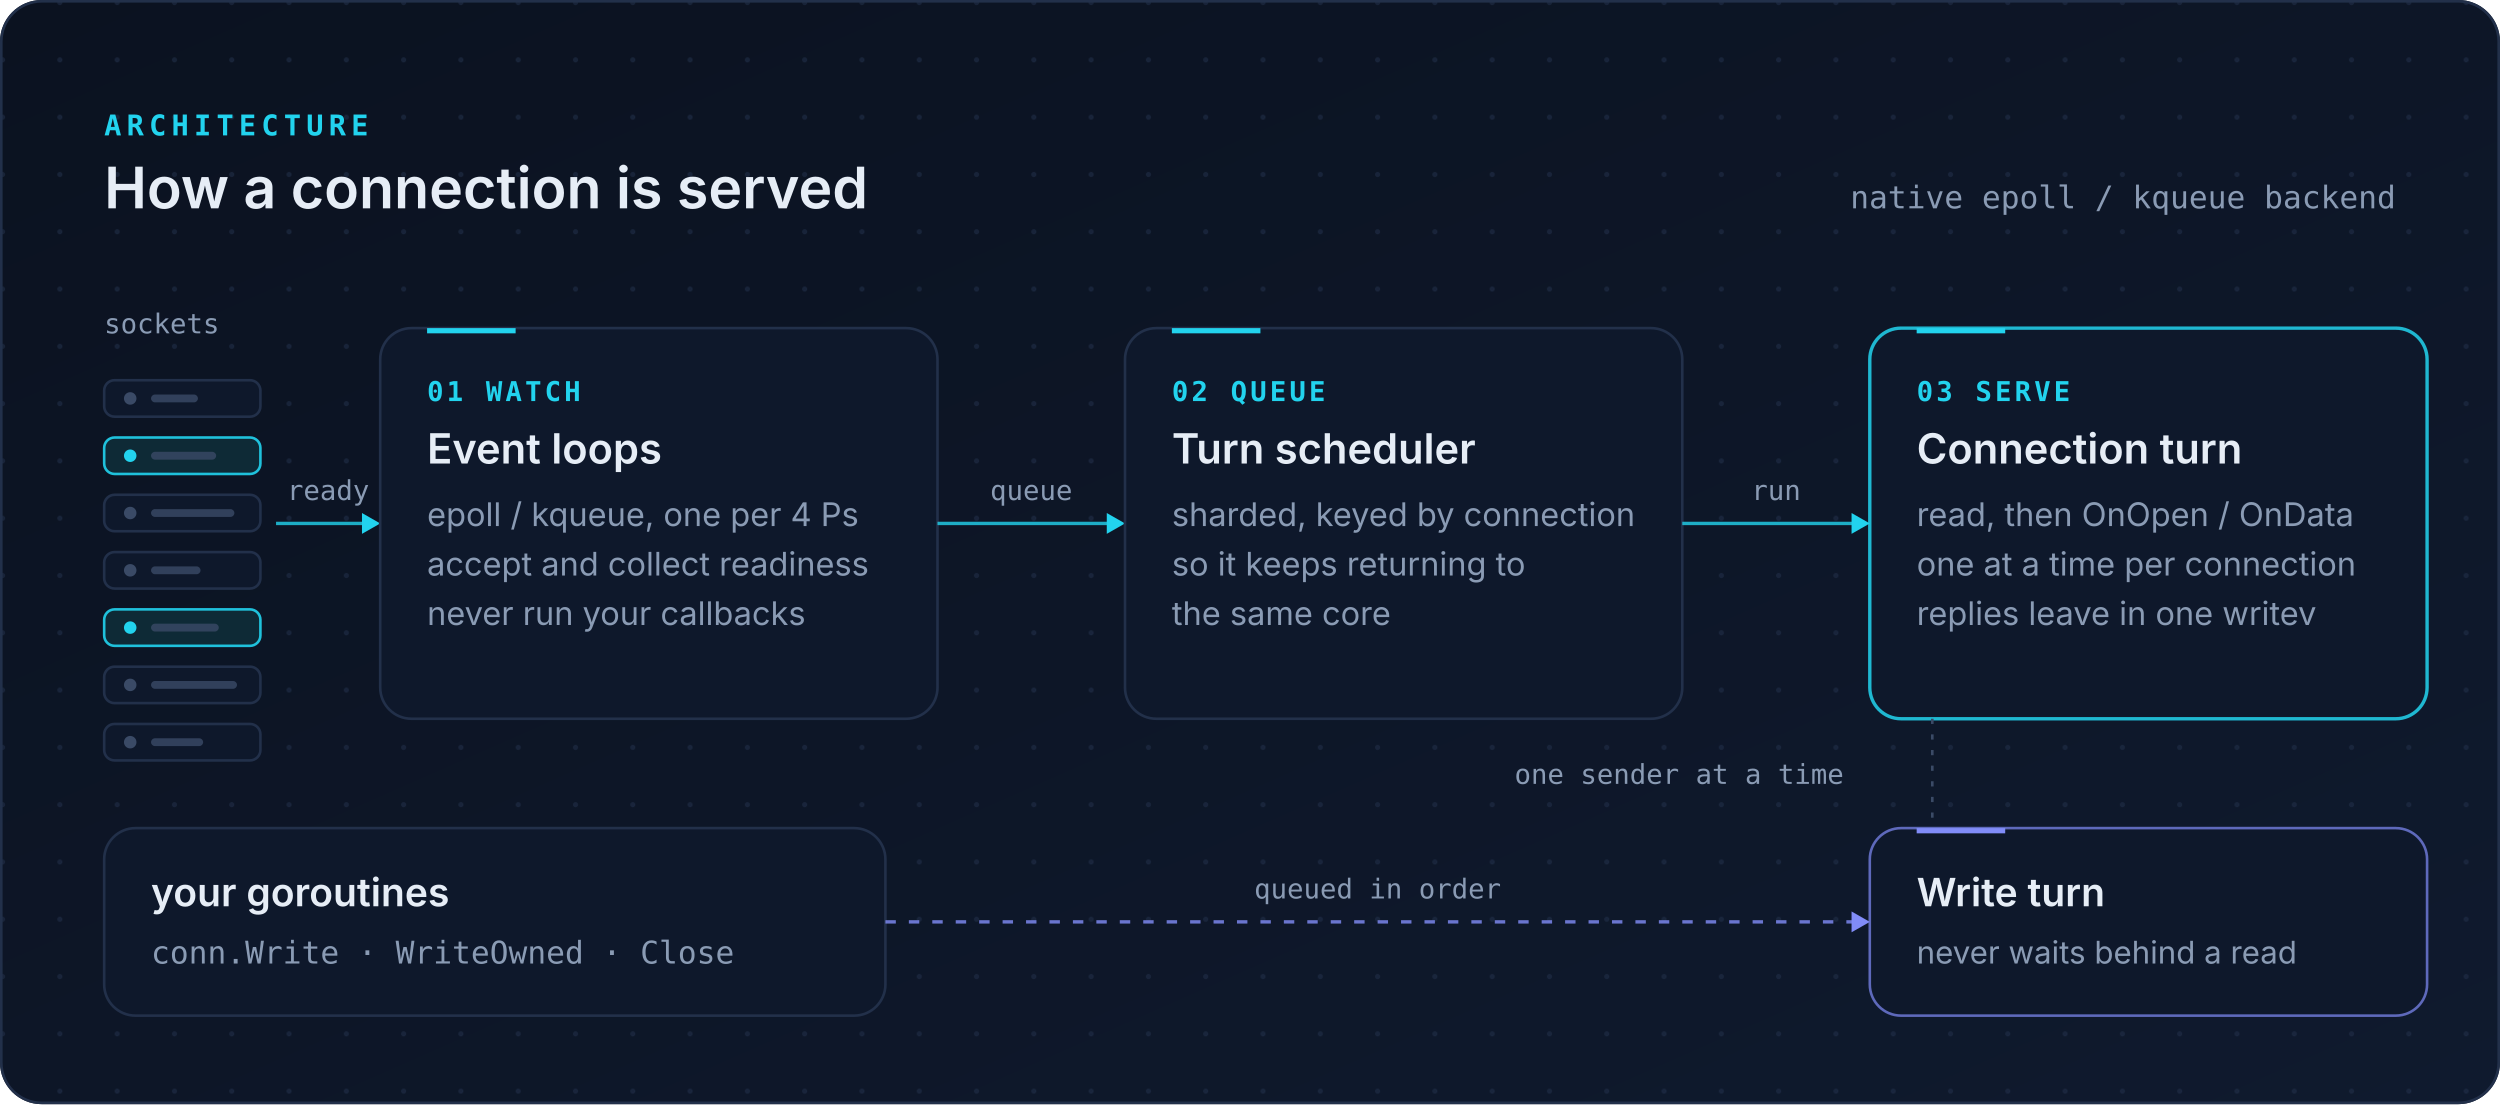
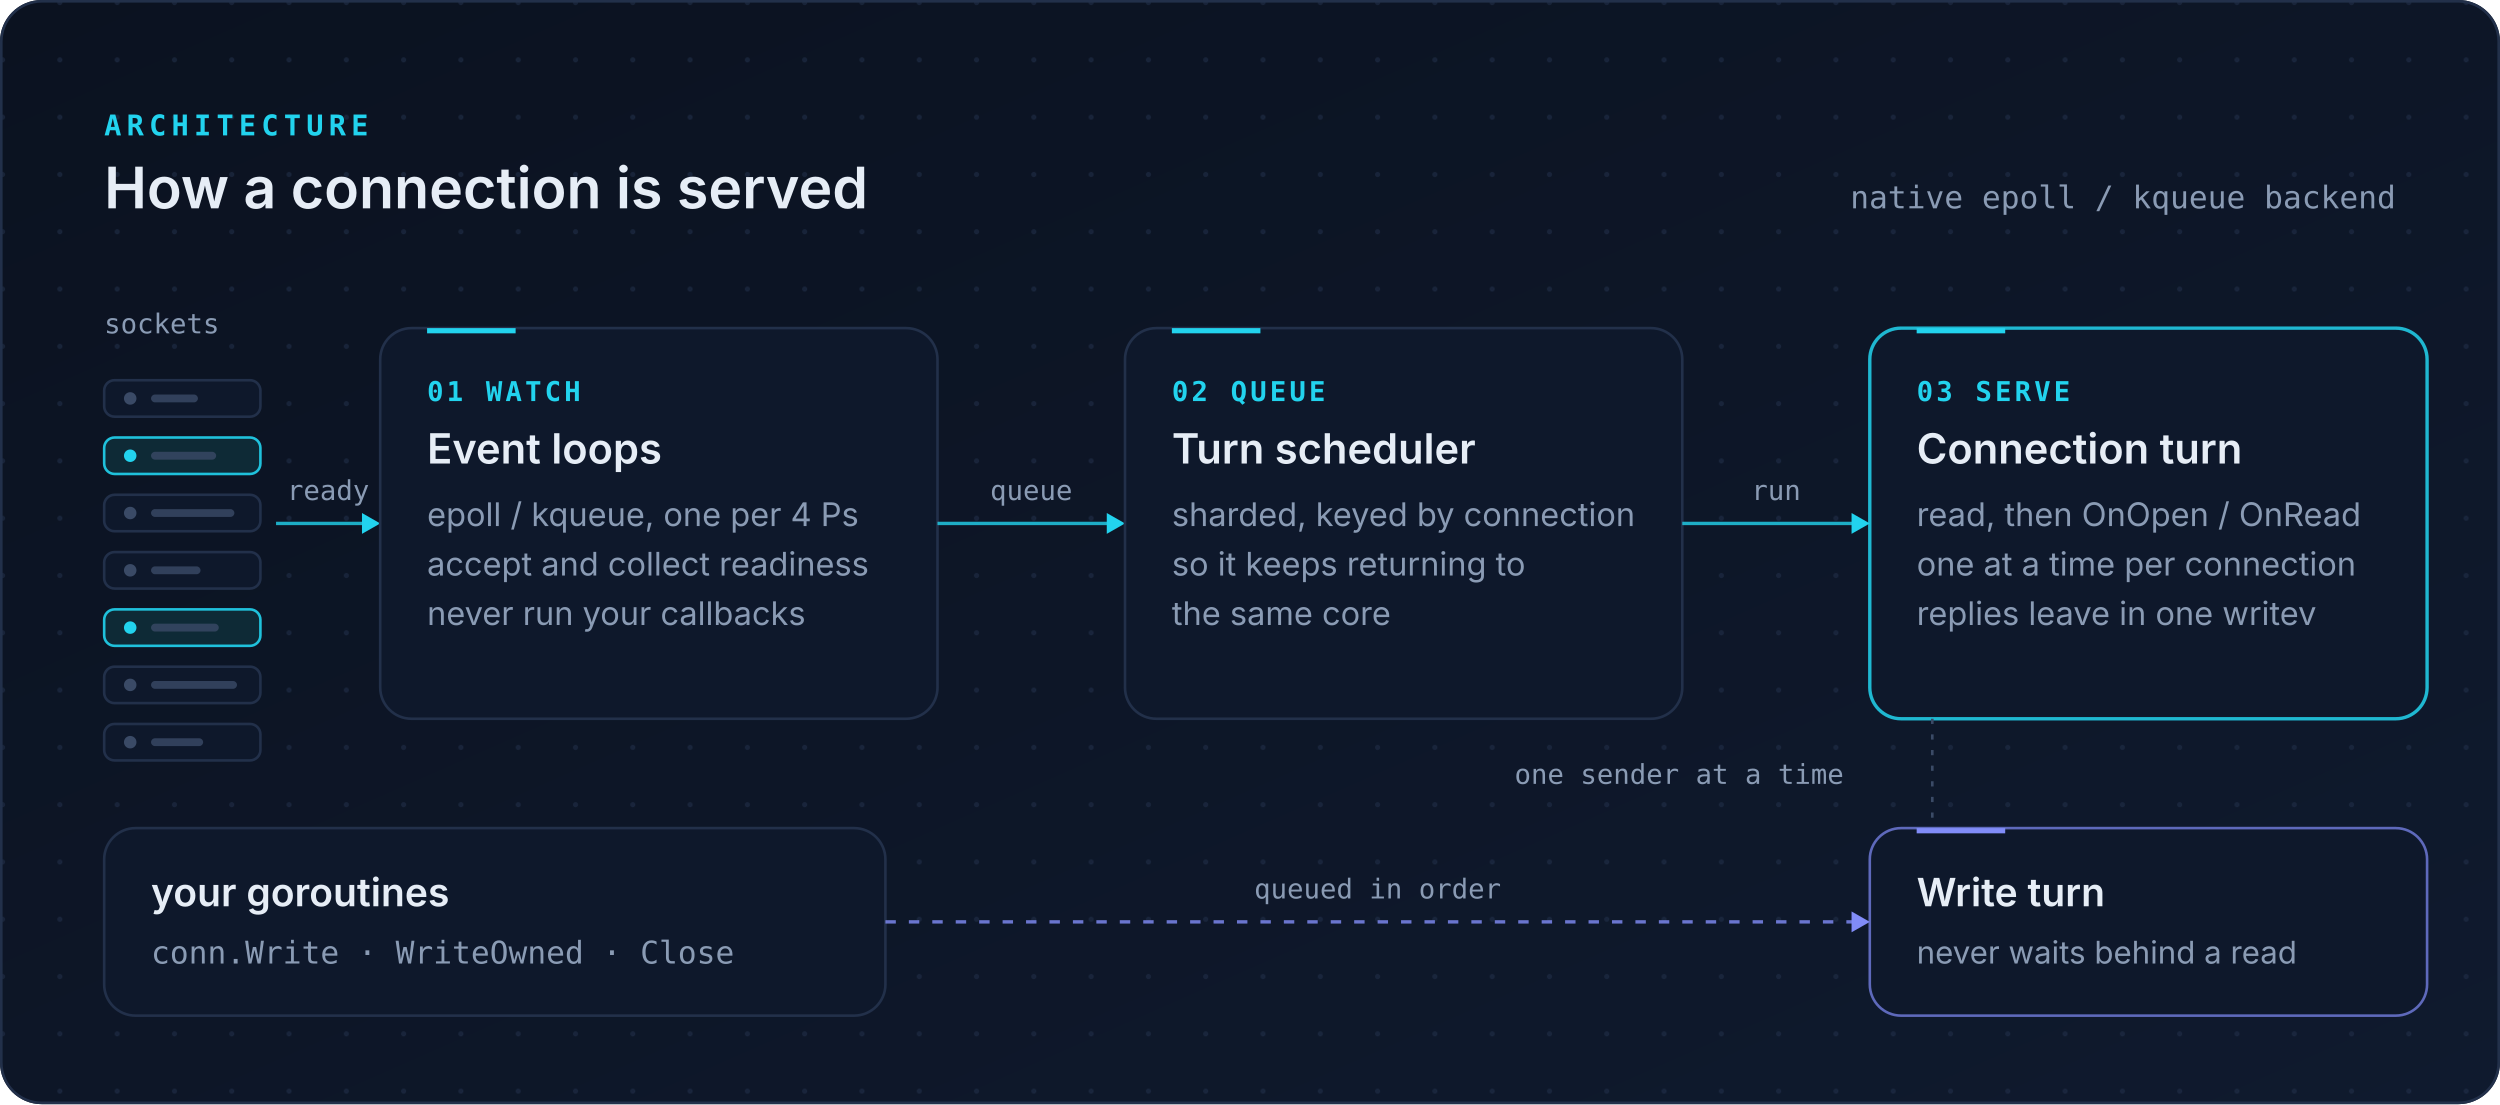
<svg xmlns="http://www.w3.org/2000/svg" width="960" height="424" viewBox="0 0 960 424">
  <defs>
    <linearGradient id="bg" x1="0" y1="0" x2="1" y2="1">
      <stop offset="0" stop-color="#0B1220" />
      <stop offset="1" stop-color="#0F1A2E" />
    </linearGradient>
    <radialGradient id="glow" cx="0.5" cy="0.5" r="0.5">
      <stop offset="0" stop-color="#22D3EE" stop-opacity="0.35" />
      <stop offset="1" stop-color="#22D3EE" stop-opacity="0" />
    </radialGradient>
    <radialGradient id="glow2" cx="0.5" cy="0.5" r="0.5">
      <stop offset="0" stop-color="#818CF8" stop-opacity="0.22" />
      <stop offset="1" stop-color="#818CF8" stop-opacity="0" />
    </radialGradient>
    <linearGradient id="beam" x1="0" y1="0" x2="1" y2="0">
      <stop offset="0" stop-color="#22D3EE" stop-opacity="0" />
      <stop offset="0.5" stop-color="#22D3EE" stop-opacity="0.9" />
      <stop offset="1" stop-color="#22D3EE" stop-opacity="0" />
    </linearGradient>
    <linearGradient id="word" x1="0" y1="0" x2="1" y2="1">
      <stop offset="0" stop-color="#FFFFFF" />
      <stop offset="1" stop-color="#A5F3FC" />
    </linearGradient>
    <pattern id="dots" width="22" height="22" patternUnits="userSpaceOnUse">
      <circle cx="1" cy="1" r="1" fill="#22304A" />
    </pattern>
  </defs>
  <rect width="960" height="424" rx="16" fill="url(#bg)" />
  <rect width="960" height="424" rx="16" fill="url(#dots)" opacity="0.55" />
  <rect x="0.5" y="0.5" width="959" height="423" rx="15.5" fill="none" stroke="#22304A" />
  <text x="40.0" y="52.0" font-family="'JetBrains Mono', ui-monospace, SFMono-Regular, Menlo, Consolas, monospace" font-size="11" fill="#22D3EE" text-anchor="start" font-weight="600" letter-spacing="2">ARCHITECTURE</text>
  <text x="40.0" y="80.0" font-family="Inter, -apple-system, BlinkMacSystemFont, 'Segoe UI', Helvetica, Arial, sans-serif" font-size="22" fill="#E6EDF6" text-anchor="start" font-weight="600">How a connection is served</text>
  <text x="920.0" y="80.0" font-family="'JetBrains Mono', ui-monospace, SFMono-Regular, Menlo, Consolas, monospace" font-size="12" fill="#8A9BB4" text-anchor="end" font-weight="400">native epoll / kqueue backend</text>
  <text x="40.0" y="128.0" font-family="'JetBrains Mono', ui-monospace, SFMono-Regular, Menlo, Consolas, monospace" font-size="10.5" fill="#8A9BB4" text-anchor="start" font-weight="400">sockets</text>
  <rect x="40" y="146" width="60" height="14" rx="4" fill="#0E182B" stroke="#22304A" stroke-opacity="1" />
  <circle cx="50" cy="153" r="2.4" fill="#3A4A66" />
  <rect x="58" y="151.5" width="18" height="3" rx="1.5" fill="#3A4A66" opacity="0.8" />
  <rect x="40" y="168" width="60" height="14" rx="4" fill="#0E2A36" stroke="#22D3EE" stroke-opacity="0.9" />
  <circle cx="50" cy="175" r="2.4" fill="#22D3EE" />
  <rect x="58" y="173.5" width="25" height="3" rx="1.5" fill="#3A4A66" opacity="0.8" />
  <rect x="40" y="190" width="60" height="14" rx="4" fill="#0E182B" stroke="#22304A" stroke-opacity="1" />
  <circle cx="50" cy="197" r="2.4" fill="#3A4A66" />
  <rect x="58" y="195.5" width="32" height="3" rx="1.5" fill="#3A4A66" opacity="0.8" />
  <rect x="40" y="212" width="60" height="14" rx="4" fill="#0E182B" stroke="#22304A" stroke-opacity="1" />
  <circle cx="50" cy="219" r="2.4" fill="#3A4A66" />
  <rect x="58" y="217.5" width="19" height="3" rx="1.5" fill="#3A4A66" opacity="0.8" />
  <rect x="40" y="234" width="60" height="14" rx="4" fill="#0E2A36" stroke="#22D3EE" stroke-opacity="0.9" />
  <circle cx="50" cy="241" r="2.4" fill="#22D3EE" />
  <rect x="58" y="239.5" width="26" height="3" rx="1.5" fill="#3A4A66" opacity="0.8" />
  <rect x="40" y="256" width="60" height="14" rx="4" fill="#0E182B" stroke="#22304A" stroke-opacity="1" />
  <circle cx="50" cy="263" r="2.4" fill="#3A4A66" />
  <rect x="58" y="261.5" width="33" height="3" rx="1.5" fill="#3A4A66" opacity="0.8" />
  <rect x="40" y="278" width="60" height="14" rx="4" fill="#0E182B" stroke="#22304A" stroke-opacity="1" />
  <circle cx="50" cy="285" r="2.4" fill="#3A4A66" />
  <rect x="58" y="283.5" width="20" height="3" rx="1.5" fill="#3A4A66" opacity="0.8" />
  <line x1="106" y1="201" x2="140" y2="201" stroke="#22D3EE" stroke-width="1.3" opacity="0.8" />
  <path d="M146,201 l-7,-4 v8 z" fill="#22D3EE" />
  <text x="126.0" y="192.0" font-family="'JetBrains Mono', ui-monospace, SFMono-Regular, Menlo, Consolas, monospace" font-size="10.5" fill="#8A9BB4" text-anchor="middle" font-weight="400">ready</text>
  <rect x="146" y="126" width="214" height="150" rx="12" fill="#0E182B" stroke="#22304A" stroke-opacity="1" stroke-width="1" />
  <rect x="164" y="126" width="34" height="2" fill="#22D3EE" />
  <text x="164.0" y="154.0" font-family="'JetBrains Mono', ui-monospace, SFMono-Regular, Menlo, Consolas, monospace" font-size="10.5" fill="#22D3EE" text-anchor="start" font-weight="600" letter-spacing="1.2">01  WATCH</text>
  <text x="164.0" y="178.0" font-family="Inter, -apple-system, BlinkMacSystemFont, 'Segoe UI', Helvetica, Arial, sans-serif" font-size="16" fill="#E6EDF6" text-anchor="start" font-weight="600">Event loops</text>
  <text x="164.0" y="202.0" font-family="Inter, -apple-system, BlinkMacSystemFont, 'Segoe UI', Helvetica, Arial, sans-serif" font-size="12.5" fill="#8A9BB4" text-anchor="start" font-weight="400">epoll / kqueue, one per 4 Ps</text>
  <text x="164.0" y="221.0" font-family="Inter, -apple-system, BlinkMacSystemFont, 'Segoe UI', Helvetica, Arial, sans-serif" font-size="12.5" fill="#8A9BB4" text-anchor="start" font-weight="400">accept and collect readiness</text>
  <text x="164.0" y="240.0" font-family="Inter, -apple-system, BlinkMacSystemFont, 'Segoe UI', Helvetica, Arial, sans-serif" font-size="12.5" fill="#8A9BB4" text-anchor="start" font-weight="400">never run your callbacks</text>
  <line x1="360" y1="201" x2="426" y2="201" stroke="#22D3EE" stroke-width="1.3" opacity="0.8" />
  <path d="M432,201 l-7,-4 v8 z" fill="#22D3EE" />
  <text x="396.0" y="192.0" font-family="'JetBrains Mono', ui-monospace, SFMono-Regular, Menlo, Consolas, monospace" font-size="10.5" fill="#8A9BB4" text-anchor="middle" font-weight="400">queue</text>
  <rect x="432" y="126" width="214" height="150" rx="12" fill="#0E182B" stroke="#22304A" stroke-opacity="1" stroke-width="1" />
  <rect x="450" y="126" width="34" height="2" fill="#22D3EE" />
  <text x="450.0" y="154.0" font-family="'JetBrains Mono', ui-monospace, SFMono-Regular, Menlo, Consolas, monospace" font-size="10.5" fill="#22D3EE" text-anchor="start" font-weight="600" letter-spacing="1.2">02  QUEUE</text>
  <text x="450.0" y="178.0" font-family="Inter, -apple-system, BlinkMacSystemFont, 'Segoe UI', Helvetica, Arial, sans-serif" font-size="16" fill="#E6EDF6" text-anchor="start" font-weight="600">Turn scheduler</text>
  <text x="450.0" y="202.0" font-family="Inter, -apple-system, BlinkMacSystemFont, 'Segoe UI', Helvetica, Arial, sans-serif" font-size="12.5" fill="#8A9BB4" text-anchor="start" font-weight="400">sharded, keyed by connection</text>
  <text x="450.0" y="221.0" font-family="Inter, -apple-system, BlinkMacSystemFont, 'Segoe UI', Helvetica, Arial, sans-serif" font-size="12.5" fill="#8A9BB4" text-anchor="start" font-weight="400">so it keeps returning to</text>
  <text x="450.0" y="240.0" font-family="Inter, -apple-system, BlinkMacSystemFont, 'Segoe UI', Helvetica, Arial, sans-serif" font-size="12.5" fill="#8A9BB4" text-anchor="start" font-weight="400">the same core</text>
  <line x1="646" y1="201" x2="712" y2="201" stroke="#22D3EE" stroke-width="1.3" opacity="0.8" />
  <path d="M718,201 l-7,-4 v8 z" fill="#22D3EE" />
  <text x="682.0" y="192.0" font-family="'JetBrains Mono', ui-monospace, SFMono-Regular, Menlo, Consolas, monospace" font-size="10.5" fill="#8A9BB4" text-anchor="middle" font-weight="400">run</text>
  <rect x="718" y="126" width="214" height="150" rx="12" fill="#0E182B" stroke="#22D3EE" stroke-opacity="0.85" stroke-width="1.3" />
  <rect x="736" y="126" width="34" height="2" fill="#22D3EE" />
  <text x="736.0" y="154.0" font-family="'JetBrains Mono', ui-monospace, SFMono-Regular, Menlo, Consolas, monospace" font-size="10.5" fill="#22D3EE" text-anchor="start" font-weight="600" letter-spacing="1.2">03  SERVE</text>
  <text x="736.0" y="178.0" font-family="Inter, -apple-system, BlinkMacSystemFont, 'Segoe UI', Helvetica, Arial, sans-serif" font-size="16" fill="#E6EDF6" text-anchor="start" font-weight="600">Connection turn</text>
-   <text x="736.0" y="202.0" font-family="Inter, -apple-system, BlinkMacSystemFont, 'Segoe UI', Helvetica, Arial, sans-serif" font-size="12.5" fill="#8A9BB4" text-anchor="start" font-weight="400">read, then OnOpen / OnData</text>
+   <text x="736.0" y="202.0" font-family="Inter, -apple-system, BlinkMacSystemFont, 'Segoe UI', Helvetica, Arial, sans-serif" font-size="12.5" fill="#8A9BB4" text-anchor="start" font-weight="400">read, then OnOpen / OnRead</text>
  <text x="736.0" y="221.0" font-family="Inter, -apple-system, BlinkMacSystemFont, 'Segoe UI', Helvetica, Arial, sans-serif" font-size="12.5" fill="#8A9BB4" text-anchor="start" font-weight="400">one at a time per connection</text>
  <text x="736.0" y="240.0" font-family="Inter, -apple-system, BlinkMacSystemFont, 'Segoe UI', Helvetica, Arial, sans-serif" font-size="12.5" fill="#8A9BB4" text-anchor="start" font-weight="400">replies leave in one writev</text>
  <rect x="40" y="318" width="300" height="72" rx="12" fill="#0E182B" stroke="#22304A" />
  <text x="58.0" y="348.0" font-family="Inter, -apple-system, BlinkMacSystemFont, 'Segoe UI', Helvetica, Arial, sans-serif" font-size="15" fill="#E6EDF6" text-anchor="start" font-weight="600">your goroutines</text>
  <text x="58.0" y="370.0" font-family="'JetBrains Mono', ui-monospace, SFMono-Regular, Menlo, Consolas, monospace" font-size="12" fill="#8A9BB4" text-anchor="start" font-weight="400">conn.Write · WriteOwned · Close</text>
  <line x1="340" y1="354" x2="712" y2="354" stroke="#818CF8" stroke-width="1.3" opacity="0.8" stroke-dasharray="4 5" />
  <path d="M718,354 l-7,-4 v8 z" fill="#818CF8" />
  <text x="529.0" y="345.0" font-family="'JetBrains Mono', ui-monospace, SFMono-Regular, Menlo, Consolas, monospace" font-size="10.5" fill="#8A9BB4" text-anchor="middle" font-weight="400">queued in order</text>
  <rect x="718" y="318" width="214" height="72" rx="12" fill="#0E182B" stroke="#818CF8" stroke-opacity="0.7" />
  <rect x="736" y="318" width="34" height="2" fill="#818CF8" />
  <text x="736.0" y="348.0" font-family="Inter, -apple-system, BlinkMacSystemFont, 'Segoe UI', Helvetica, Arial, sans-serif" font-size="15" fill="#E6EDF6" text-anchor="start" font-weight="600">Write turn</text>
  <text x="736.0" y="370.0" font-family="Inter, -apple-system, BlinkMacSystemFont, 'Segoe UI', Helvetica, Arial, sans-serif" font-size="12" fill="#8A9BB4" text-anchor="start" font-weight="400">never waits behind a read</text>
  <line x1="742" y1="276" x2="742" y2="318" stroke="#3A4A66" stroke-width="1" stroke-dasharray="2 4" />
  <text x="708.0" y="301.0" font-family="'JetBrains Mono', ui-monospace, SFMono-Regular, Menlo, Consolas, monospace" font-size="10.5" fill="#8A9BB4" text-anchor="end" font-weight="400">one sender at a time</text>
</svg>
